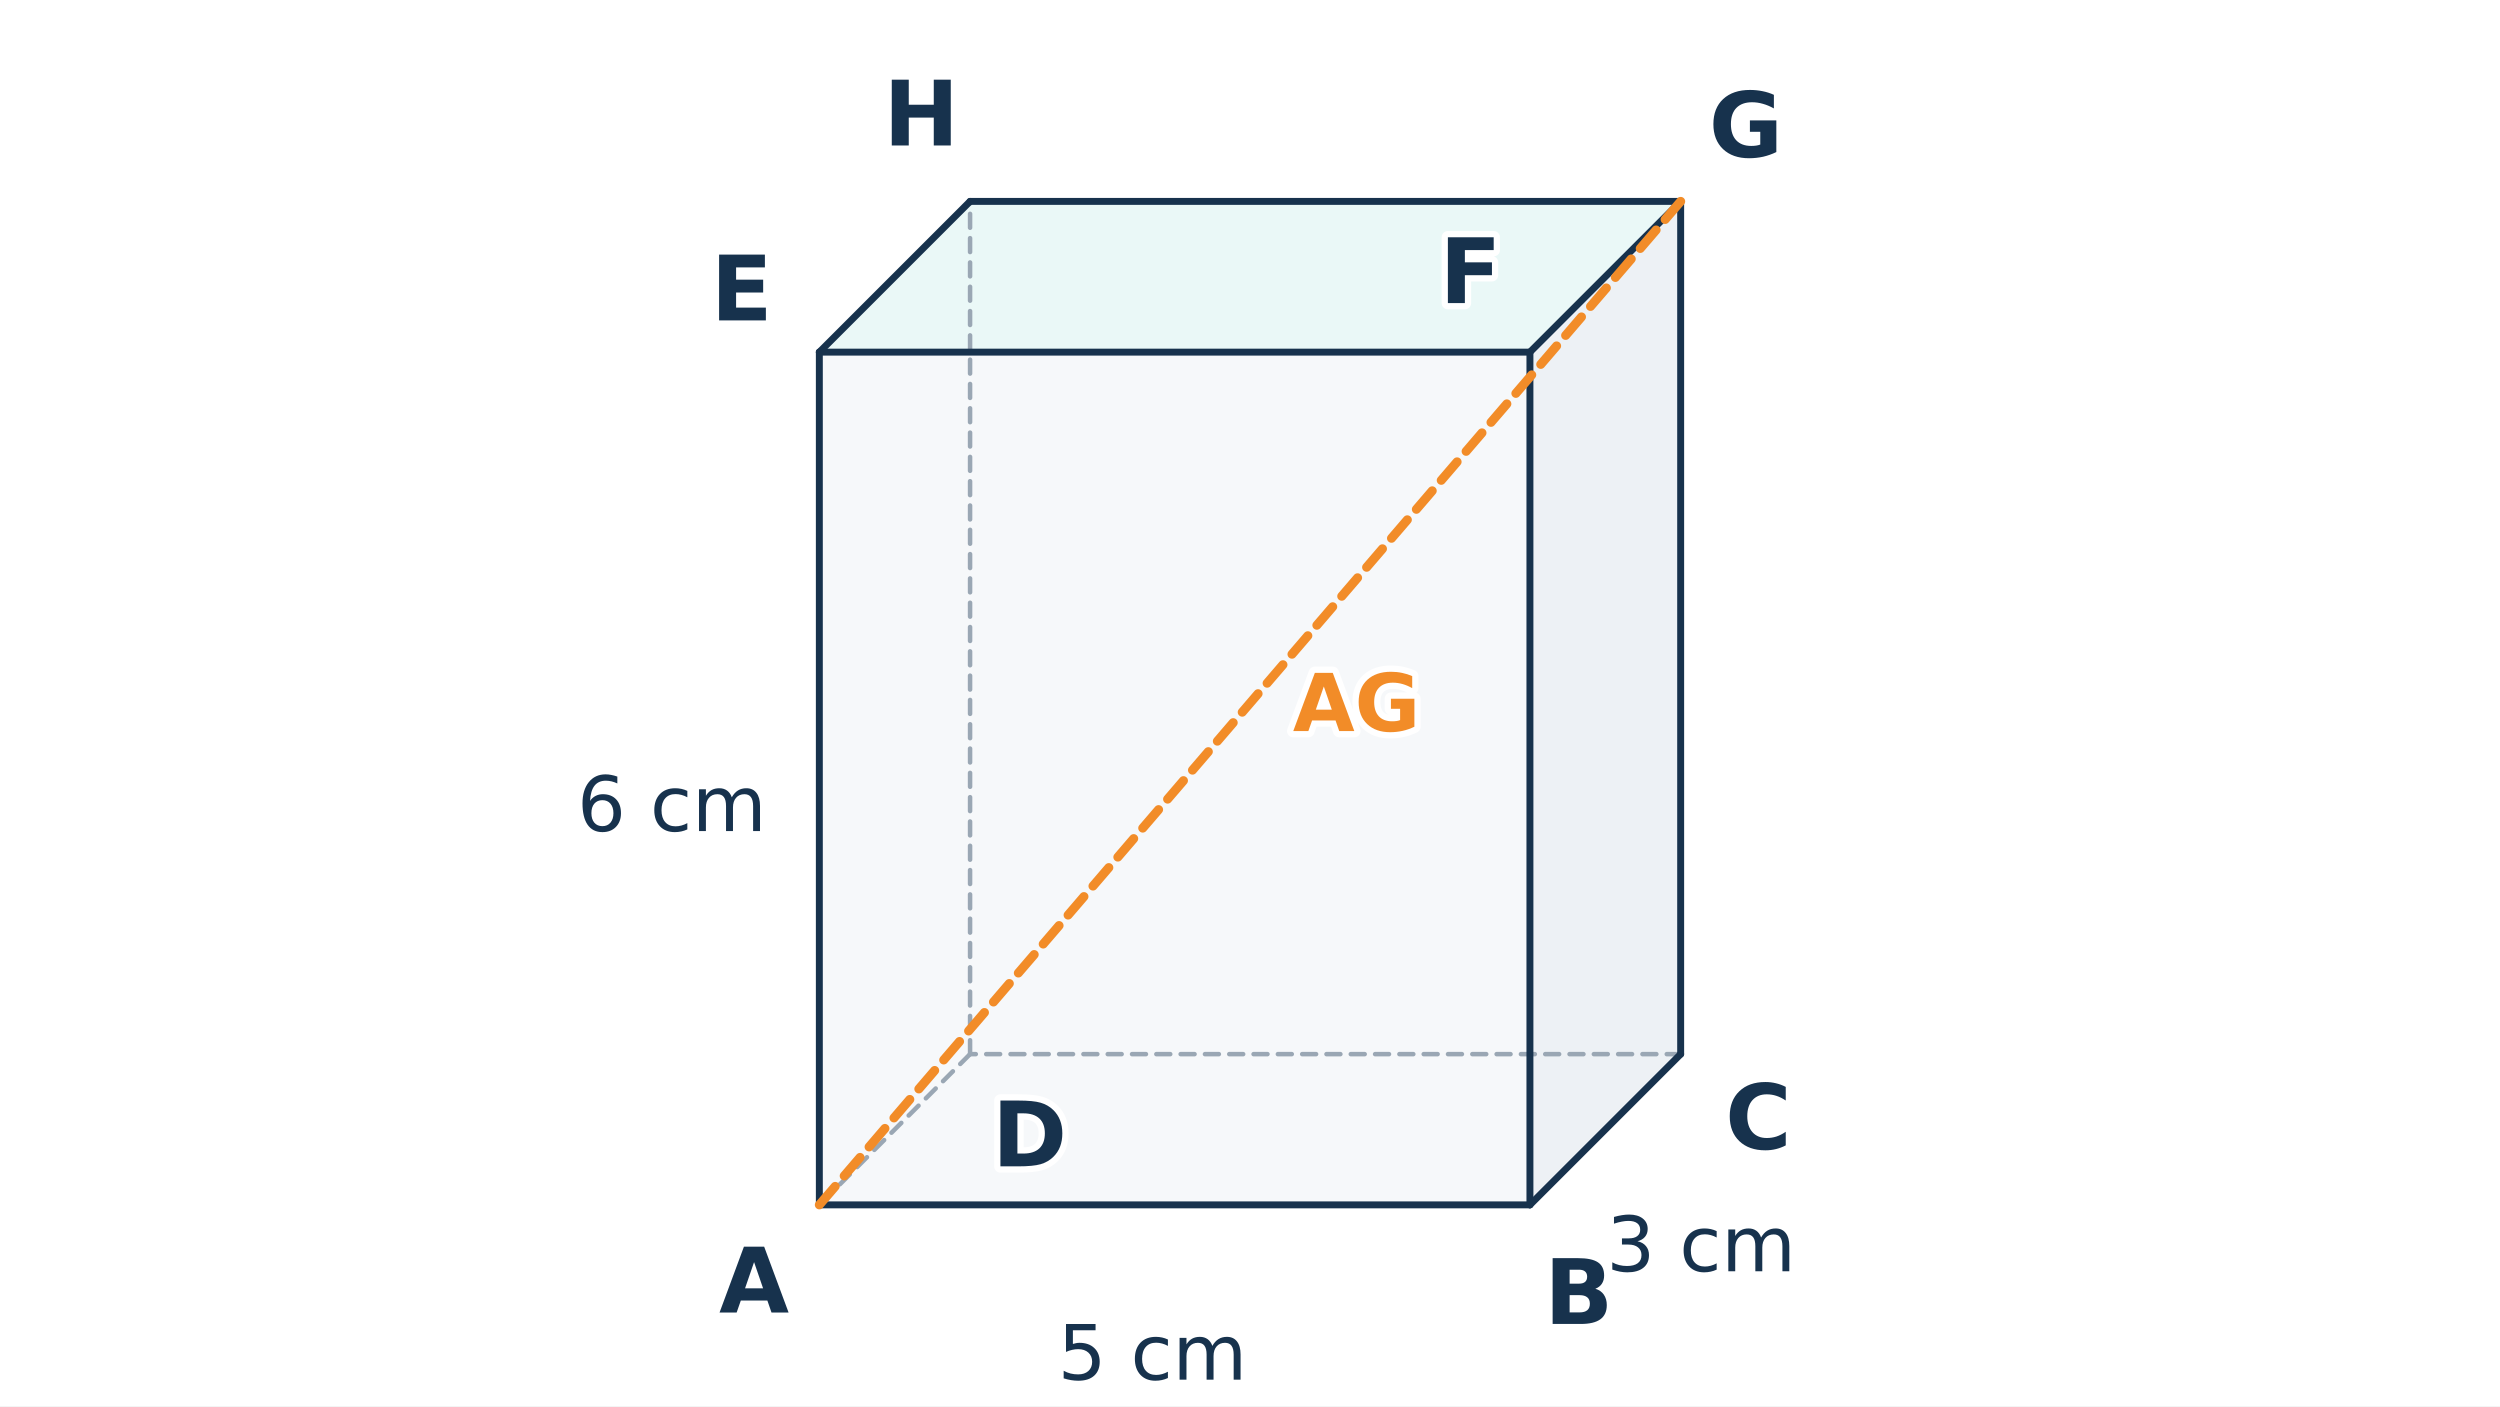
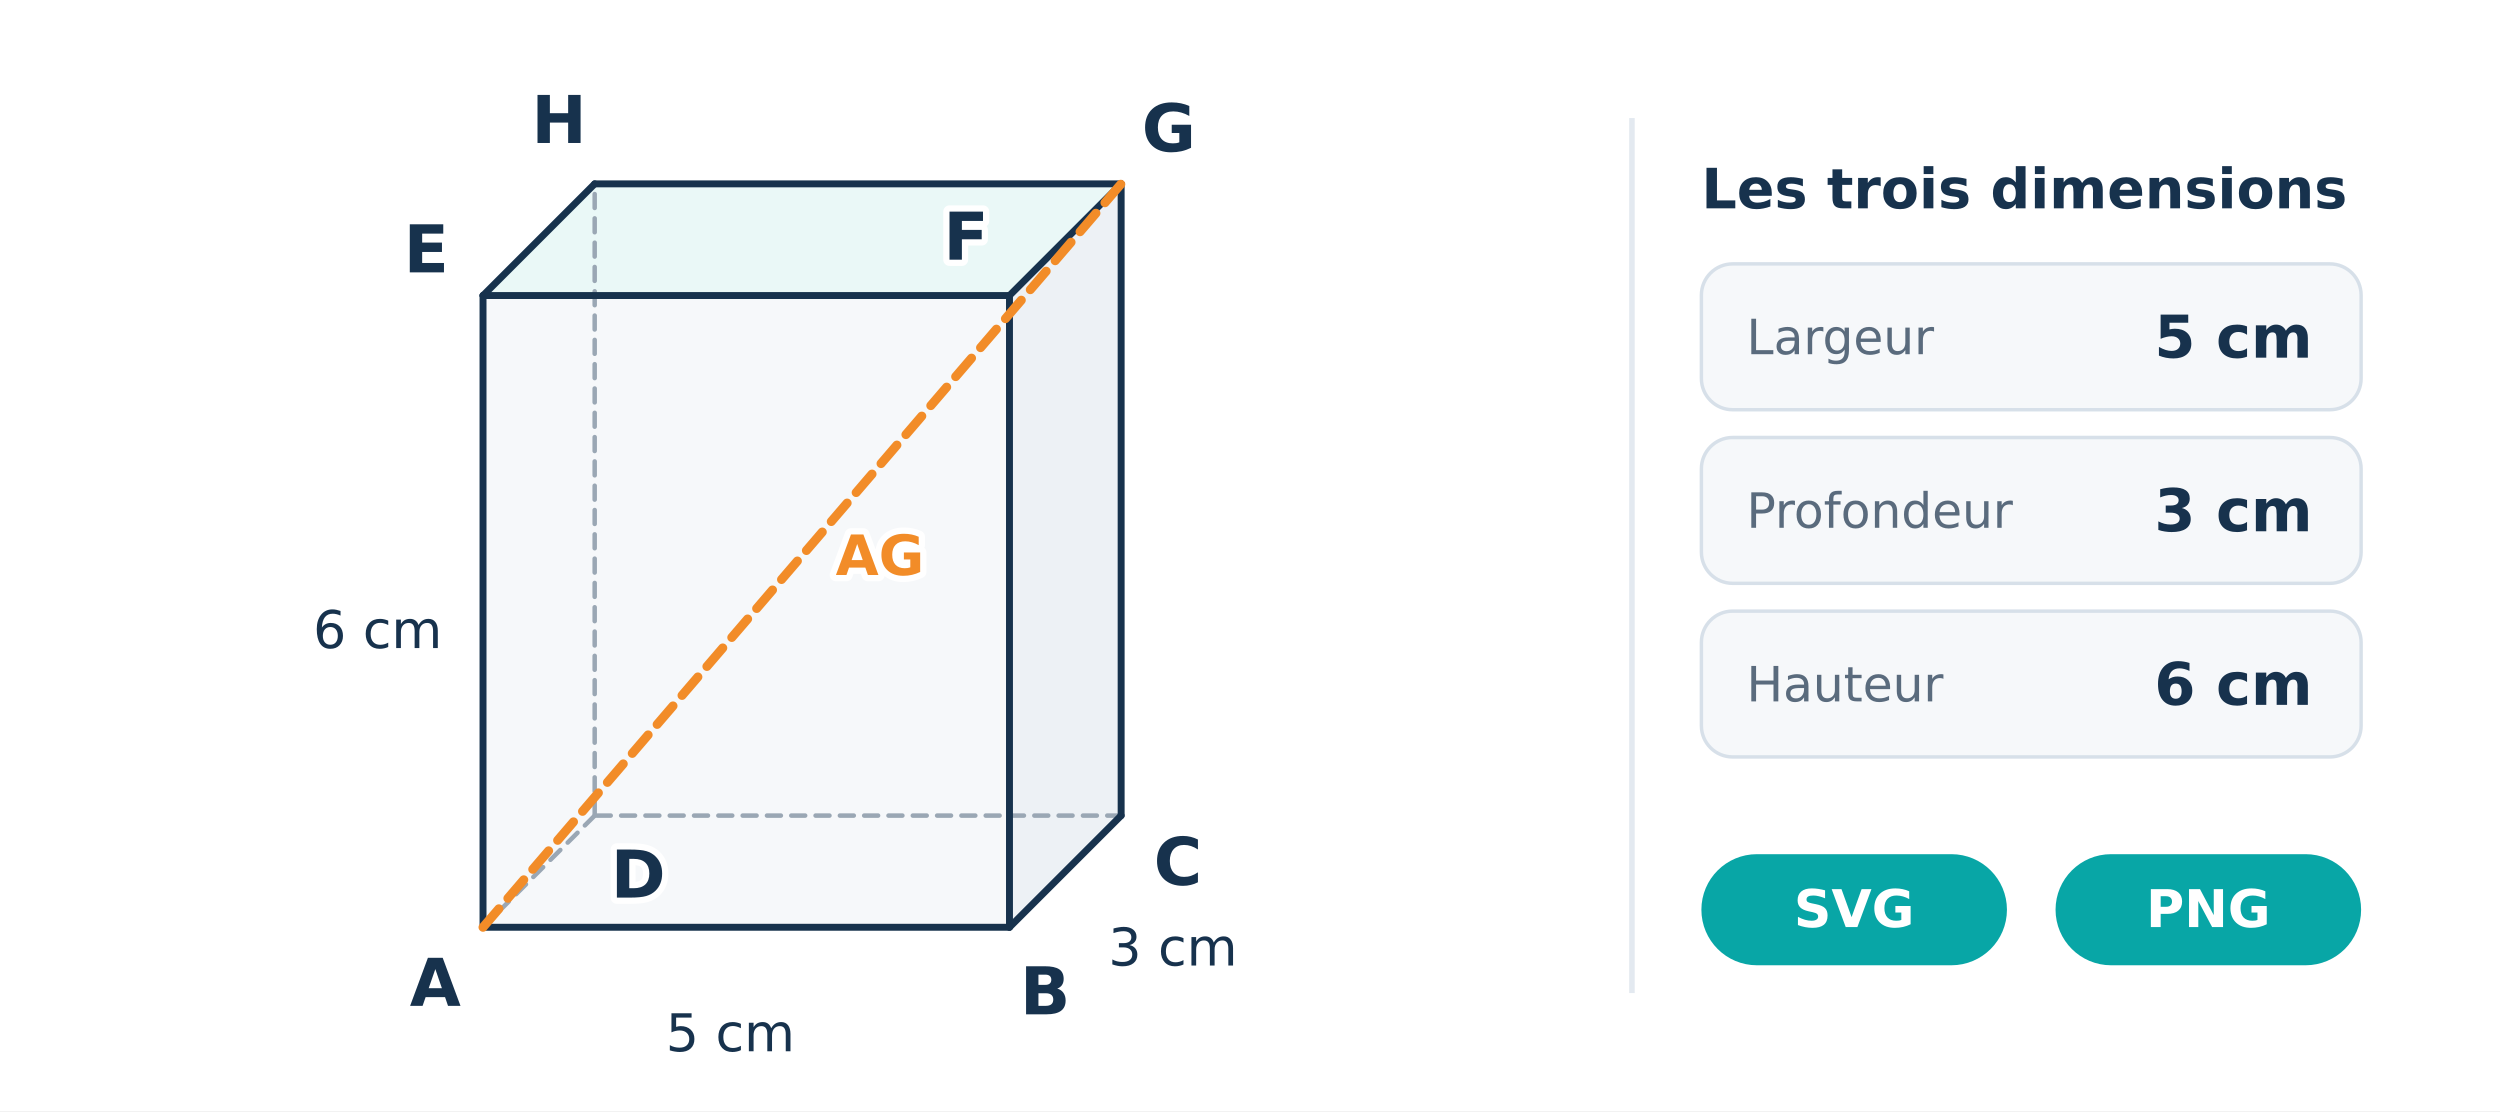
- <svg xmlns="http://www.w3.org/2000/svg" role="img" aria-label="Un pavé droit ABCDEFGH en perspective cavalière, cotes 5 cm, 3 cm et 6 cm, grande diagonale AG en pointillés" viewBox="0 0 720 405" width="720" height="405" font-family="DejaVu Sans, Arial, Helvetica, sans-serif">
-   <rect x="0" y="0" width="720" height="405" fill="#ffffff" />
-   <polygon points="235.97,101.41 440.62,101.41 484.03,58 279.38,58" fill="#EAF8F7" />
-   <polygon points="235.97,347 440.62,347 440.62,101.41 235.97,101.41" fill="#F6F8FA" />
-   <polygon points="440.62,347 484.03,303.59 484.03,58 440.62,101.41" fill="#EDF1F5" />
-   <line x1="484.03" y1="303.59" x2="279.38" y2="303.59" stroke="#9aa7b4" stroke-width="1.3" stroke-linecap="round" stroke-dasharray="4 3" />
-   <line x1="279.38" y1="303.59" x2="235.97" y2="347" stroke="#9aa7b4" stroke-width="1.3" stroke-linecap="round" stroke-dasharray="4 3" />
-   <line x1="279.38" y1="303.59" x2="279.38" y2="58" stroke="#9aa7b4" stroke-width="1.3" stroke-linecap="round" stroke-dasharray="4 3" />
-   <line x1="235.97" y1="347" x2="440.62" y2="347" stroke="#17324D" stroke-width="2" stroke-linecap="round" />
-   <line x1="440.62" y1="347" x2="484.03" y2="303.59" stroke="#17324D" stroke-width="2" stroke-linecap="round" />
-   <line x1="235.97" y1="101.41" x2="440.62" y2="101.41" stroke="#17324D" stroke-width="2" stroke-linecap="round" />
-   <line x1="440.62" y1="101.41" x2="484.03" y2="58" stroke="#17324D" stroke-width="2" stroke-linecap="round" />
-   <line x1="484.03" y1="58" x2="279.38" y2="58" stroke="#17324D" stroke-width="2" stroke-linecap="round" />
-   <line x1="279.38" y1="58" x2="235.97" y2="101.41" stroke="#17324D" stroke-width="2" stroke-linecap="round" />
-   <line x1="235.97" y1="347" x2="235.97" y2="101.41" stroke="#17324D" stroke-width="2" stroke-linecap="round" />
-   <line x1="440.62" y1="347" x2="440.62" y2="101.41" stroke="#17324D" stroke-width="2" stroke-linecap="round" />
-   <line x1="484.03" y1="303.59" x2="484.03" y2="58" stroke="#17324D" stroke-width="2" stroke-linecap="round" />
-   <line x1="235.97" y1="347" x2="484.03" y2="58" stroke="#F28C28" stroke-width="2.6" stroke-linecap="round" stroke-dasharray="7 4" />
-   <text x="217.17" y="378" font-size="26" text-anchor="middle" fill="#17324D" font-weight="bold" paint-order="stroke" stroke="#ffffff" stroke-width="3.6" stroke-linejoin="round">A</text>
-   <text x="454.68" y="381.3" font-size="26" text-anchor="middle" fill="#17324D" font-weight="bold" paint-order="stroke" stroke="#ffffff" stroke-width="3.6" stroke-linejoin="round">B</text>
-   <text x="506.41" y="330.92" font-size="26" text-anchor="middle" fill="#17324D" font-weight="bold" paint-order="stroke" stroke="#ffffff" stroke-width="3.6" stroke-linejoin="round">C</text>
-   <text x="296.52" y="335.91" font-size="26" text-anchor="middle" fill="#17324D" font-weight="bold" paint-order="stroke" stroke="#ffffff" stroke-width="3.6" stroke-linejoin="round">D</text>
-   <text x="213.59" y="92.28" font-size="26" text-anchor="middle" fill="#17324D" font-weight="bold" paint-order="stroke" stroke="#ffffff" stroke-width="3.6" stroke-linejoin="round">E</text>
-   <text x="423.48" y="87.29" font-size="26" text-anchor="middle" fill="#17324D" font-weight="bold" paint-order="stroke" stroke="#ffffff" stroke-width="3.6" stroke-linejoin="round">F</text>
-   <text x="502.83" y="45.2" font-size="26" text-anchor="middle" fill="#17324D" font-weight="bold" paint-order="stroke" stroke="#ffffff" stroke-width="3.6" stroke-linejoin="round">G</text>
-   <text x="265.32" y="41.9" font-size="26" text-anchor="middle" fill="#17324D" font-weight="bold" paint-order="stroke" stroke="#ffffff" stroke-width="3.6" stroke-linejoin="round">H</text>
-   <text x="331.89" y="397.34" font-size="22" text-anchor="middle" fill="#17324D" paint-order="stroke" stroke="#ffffff" stroke-width="3.6" stroke-linejoin="round">5 cm</text>
-   <text x="489.93" y="366.12" font-size="22" text-anchor="middle" fill="#17324D" paint-order="stroke" stroke="#ffffff" stroke-width="3.6" stroke-linejoin="round">3 cm</text>
-   <text x="193.49" y="239.34" font-size="22" text-anchor="middle" fill="#17324D" paint-order="stroke" stroke="#ffffff" stroke-width="3.6" stroke-linejoin="round">6 cm</text>
-   <text x="390.69" y="210.55" font-size="23" text-anchor="middle" fill="#F28C28" font-weight="bold" paint-order="stroke" stroke="#ffffff" stroke-width="3.6" stroke-linejoin="round">AG</text>
+ <svg xmlns="http://www.w3.org/2000/svg" role="img" aria-label="Un pavé droit ABCDEFGH en perspective cavalière avec ses cotes 5 cm, 3 cm et 6 cm, et les trois dimensions saisies dans le générateur" viewBox="0 0 720 320" width="720" height="320" font-family="DejaVu Sans, Arial, Helvetica, sans-serif">
+   <rect x="0" y="0" width="720" height="320" fill="#ffffff" />
+   <g>
+     <polygon points="139.11,85.11 290.73,85.11 322.89,52.95 171.27,52.95" fill="#EAF8F7" />
+     <polygon points="139.11,267.05 290.73,267.05 290.73,85.11 139.11,85.11" fill="#F6F8FA" />
+     <polygon points="290.73,267.05 322.89,234.89 322.89,52.95 290.73,85.11" fill="#EDF1F5" />
+     <line x1="322.89" y1="234.89" x2="171.27" y2="234.89" stroke="#9aa7b4" stroke-width="1.3" stroke-linecap="round" stroke-dasharray="4 3" />
+     <line x1="171.27" y1="234.89" x2="139.11" y2="267.05" stroke="#9aa7b4" stroke-width="1.3" stroke-linecap="round" stroke-dasharray="4 3" />
+     <line x1="171.27" y1="234.89" x2="171.27" y2="52.95" stroke="#9aa7b4" stroke-width="1.3" stroke-linecap="round" stroke-dasharray="4 3" />
+     <line x1="139.11" y1="267.05" x2="290.73" y2="267.05" stroke="#17324D" stroke-width="2" stroke-linecap="round" />
+     <line x1="290.73" y1="267.05" x2="322.89" y2="234.89" stroke="#17324D" stroke-width="2" stroke-linecap="round" />
+     <line x1="139.11" y1="85.11" x2="290.73" y2="85.11" stroke="#17324D" stroke-width="2" stroke-linecap="round" />
+     <line x1="290.73" y1="85.11" x2="322.89" y2="52.95" stroke="#17324D" stroke-width="2" stroke-linecap="round" />
+     <line x1="322.89" y1="52.95" x2="171.27" y2="52.95" stroke="#17324D" stroke-width="2" stroke-linecap="round" />
+     <line x1="171.27" y1="52.95" x2="139.11" y2="85.11" stroke="#17324D" stroke-width="2" stroke-linecap="round" />
+     <line x1="139.11" y1="267.05" x2="139.11" y2="85.11" stroke="#17324D" stroke-width="2" stroke-linecap="round" />
+     <line x1="290.73" y1="267.05" x2="290.73" y2="85.11" stroke="#17324D" stroke-width="2" stroke-linecap="round" />
+     <line x1="322.89" y1="234.89" x2="322.89" y2="52.95" stroke="#17324D" stroke-width="2" stroke-linecap="round" />
+     <line x1="139.11" y1="267.05" x2="322.89" y2="52.95" stroke="#F28C28" stroke-width="2.6" stroke-linecap="round" stroke-dasharray="7 4" />
+     <text x="125.37" y="289.7" font-size="19" text-anchor="middle" fill="#17324D" font-weight="bold" paint-order="stroke" stroke="#ffffff" stroke-width="3.6" stroke-linejoin="round">A</text>
+     <text x="301" y="292.12" font-size="19" text-anchor="middle" fill="#17324D" font-weight="bold" paint-order="stroke" stroke="#ffffff" stroke-width="3.6" stroke-linejoin="round">B</text>
+     <text x="339.24" y="254.86" font-size="19" text-anchor="middle" fill="#17324D" font-weight="bold" paint-order="stroke" stroke="#ffffff" stroke-width="3.6" stroke-linejoin="round">C</text>
+     <text x="183.8" y="258.51" font-size="19" text-anchor="middle" fill="#17324D" font-weight="bold" paint-order="stroke" stroke="#ffffff" stroke-width="3.6" stroke-linejoin="round">D</text>
+     <text x="122.76" y="78.44" font-size="19" text-anchor="middle" fill="#17324D" font-weight="bold" paint-order="stroke" stroke="#ffffff" stroke-width="3.6" stroke-linejoin="round">E</text>
+     <text x="278.2" y="74.79" font-size="19" text-anchor="middle" fill="#17324D" font-weight="bold" paint-order="stroke" stroke="#ffffff" stroke-width="3.6" stroke-linejoin="round">F</text>
+     <text x="336.63" y="43.6" font-size="19" text-anchor="middle" fill="#17324D" font-weight="bold" paint-order="stroke" stroke="#ffffff" stroke-width="3.6" stroke-linejoin="round">G</text>
+     <text x="161" y="41.18" font-size="19" text-anchor="middle" fill="#17324D" font-weight="bold" paint-order="stroke" stroke="#ffffff" stroke-width="3.6" stroke-linejoin="round">H</text>
+     <text x="210.34" y="302.76" font-size="15" text-anchor="middle" fill="#17324D" paint-order="stroke" stroke="#ffffff" stroke-width="3.6" stroke-linejoin="round">5 cm</text>
+     <text x="337.8" y="278.08" font-size="15" text-anchor="middle" fill="#17324D" paint-order="stroke" stroke="#ffffff" stroke-width="3.6" stroke-linejoin="round">3 cm</text>
+     <text x="108.77" y="186.64" font-size="15" text-anchor="middle" fill="#17324D" paint-order="stroke" stroke="#ffffff" stroke-width="3.6" stroke-linejoin="round">6 cm</text>
+     <text x="253.43" y="165.6" font-size="16" text-anchor="middle" fill="#F28C28" font-weight="bold" paint-order="stroke" stroke="#ffffff" stroke-width="3.6" stroke-linejoin="round">AG</text>
+   </g>
+   <line x1="470" y1="34" x2="470" y2="286" stroke="#e3e9f0" stroke-width="1.6" />
+   <text x="490" y="60" font-size="16" font-weight="bold" fill="#17324D">Les trois dimensions</text>
+   <rect x="490" y="76" width="190" height="42" rx="9" fill="#F6F8FA" stroke="#d7e0e9" />
+   <text x="503" y="102" font-size="14" fill="#5a6b7d">Largeur</text>
+   <text x="666" y="103" font-size="17" font-weight="bold" fill="#17324D" text-anchor="end">5 cm</text>
+   <rect x="490" y="126" width="190" height="42" rx="9" fill="#F6F8FA" stroke="#d7e0e9" />
+   <text x="503" y="152" font-size="14" fill="#5a6b7d">Profondeur</text>
+   <text x="666" y="153" font-size="17" font-weight="bold" fill="#17324D" text-anchor="end">3 cm</text>
+   <rect x="490" y="176" width="190" height="42" rx="9" fill="#F6F8FA" stroke="#d7e0e9" />
+   <text x="503" y="202" font-size="14" fill="#5a6b7d">Hauteur</text>
+   <text x="666" y="203" font-size="17" font-weight="bold" fill="#17324D" text-anchor="end">6 cm</text>
+   <rect x="490" y="246" width="88" height="32" rx="16" fill="#08A6A6" />
+   <text x="534" y="267" font-size="15" font-weight="bold" fill="#ffffff" text-anchor="middle">SVG</text>
+   <rect x="592" y="246" width="88" height="32" rx="16" fill="#08A6A6" />
+   <text x="636" y="267" font-size="15" font-weight="bold" fill="#ffffff" text-anchor="middle">PNG</text>
</svg>
